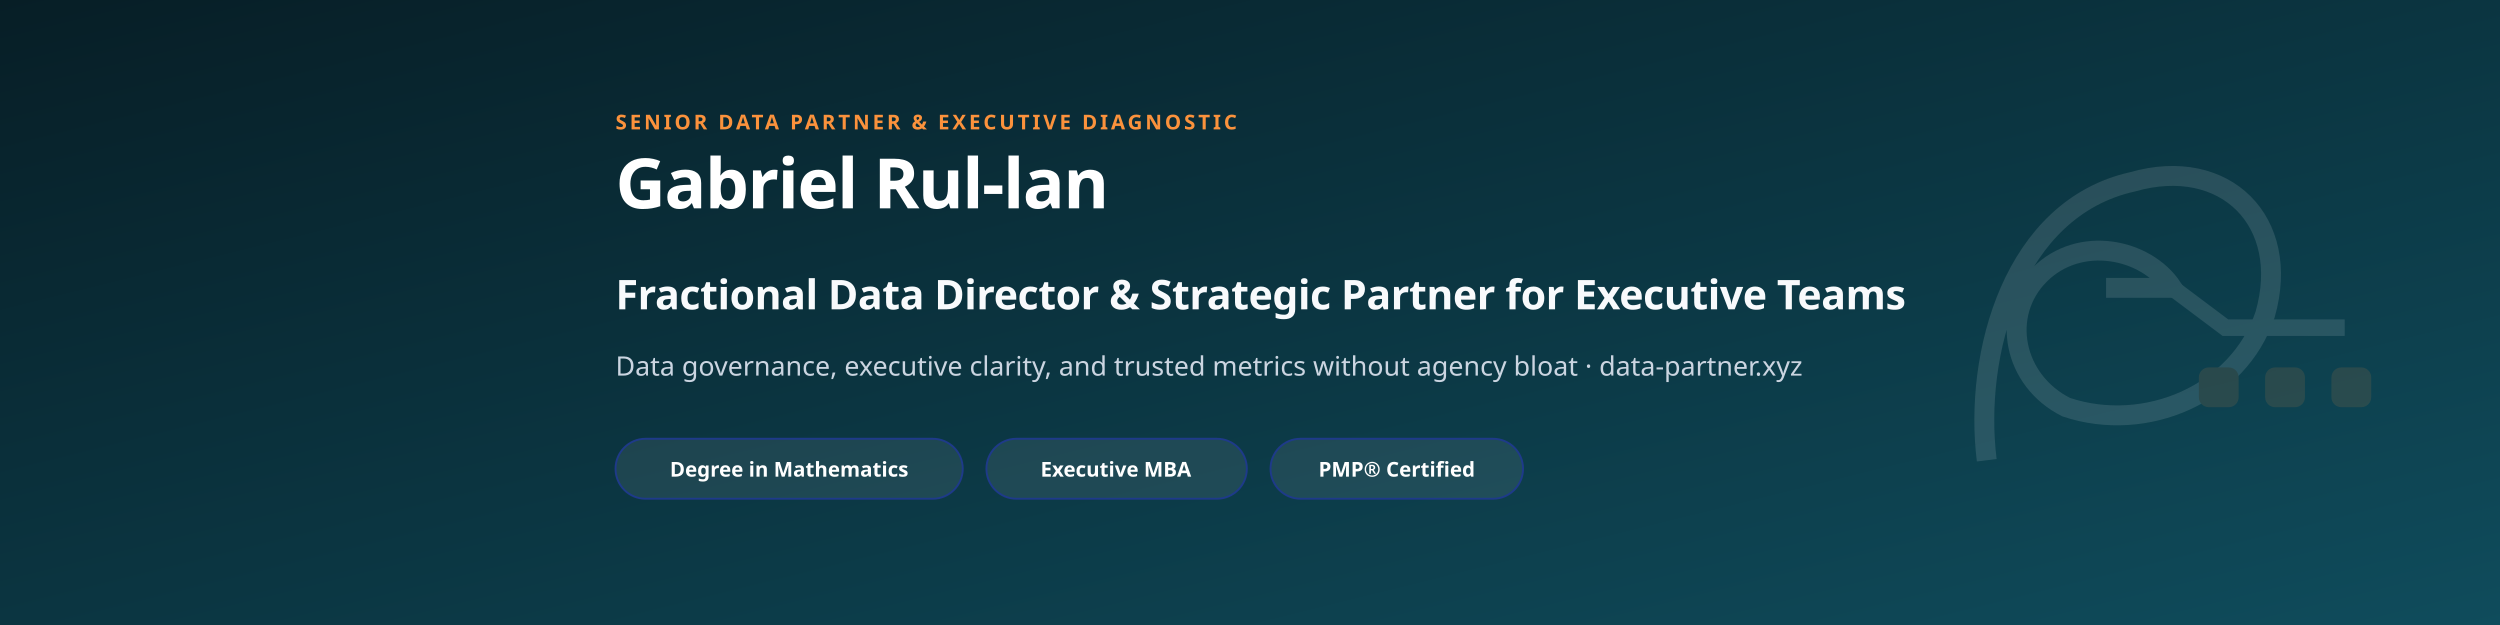
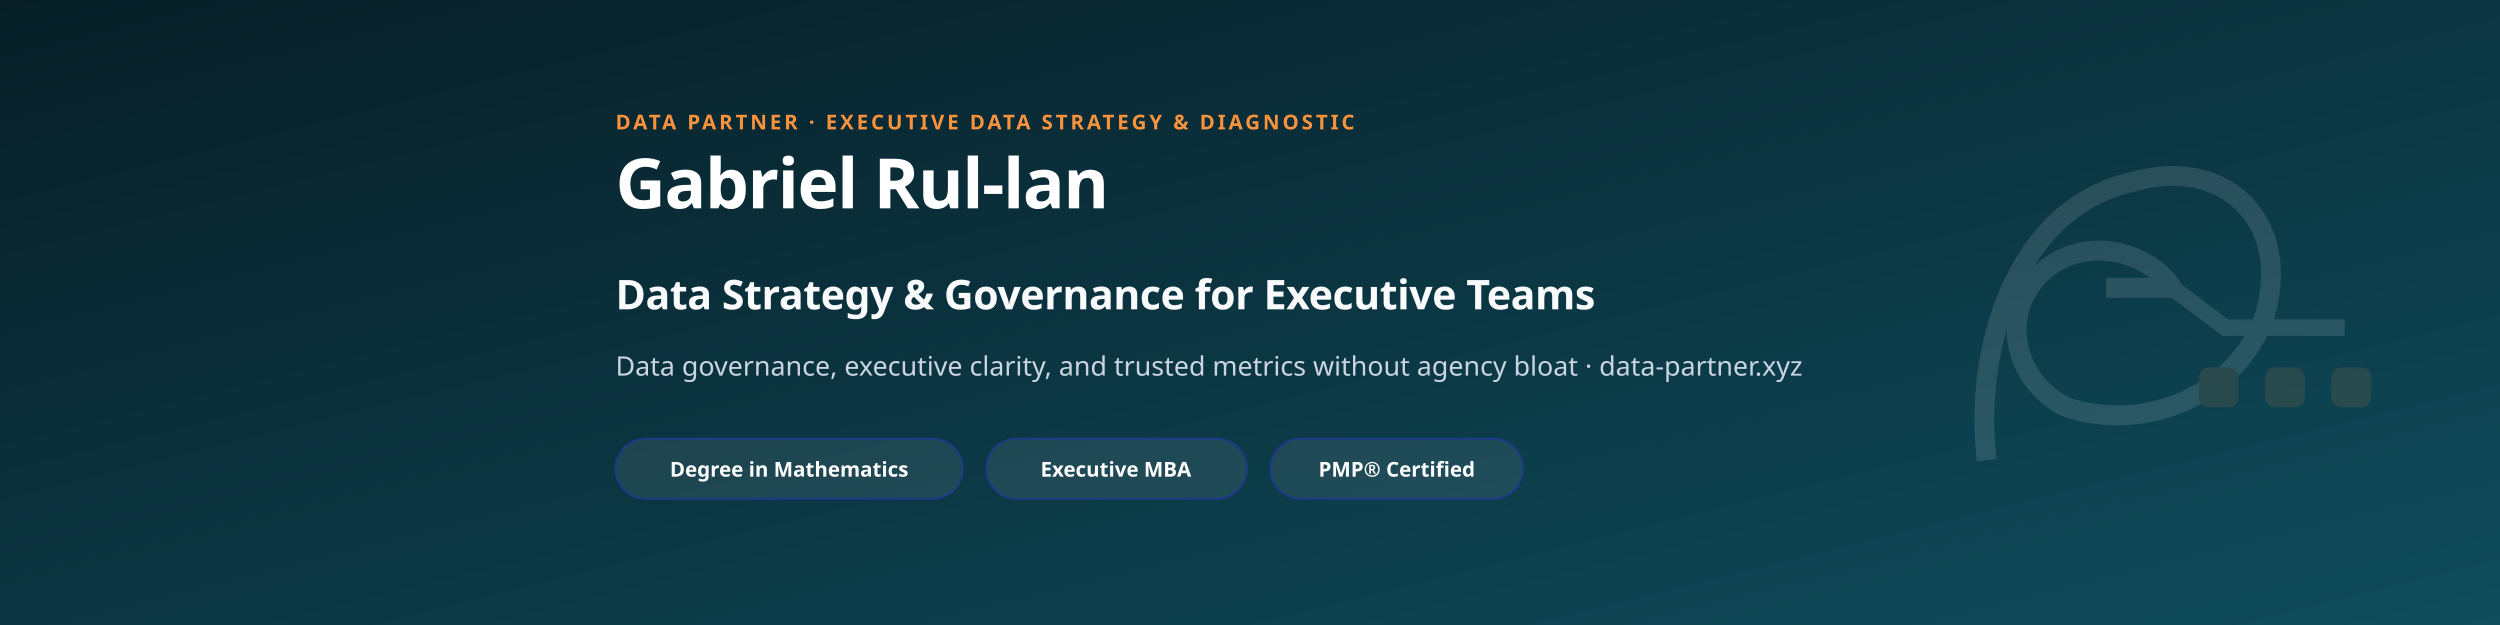
<svg xmlns="http://www.w3.org/2000/svg" width="1584" height="396" viewBox="0 0 1584 396" role="img" aria-label="Gabriel Rul-lan — LinkedIn Banner (P4)">
  <defs>
    <linearGradient id="bgGrad" x1="0%" y1="0%" x2="100%" y2="100%">
      <stop offset="0%" stop-color="#071E26" />
      <stop offset="100%" stop-color="#0F4C5C" />
    </linearGradient>
  </defs>
  <rect width="1584" height="396" fill="url(#bgGrad)" />
  <g transform="translate(1200, 48) scale(4.2)" opacity="0.12">
    <path d="M 14,58 C 12,42 18,20 36,16 C 50,12 60,22 56,36 C 52,48 38,54 26,50 C 18,46 16,36 22,30 C 28,24 38,26 42,32 L 32,32" fill="none" stroke="#FFFFFF" stroke-width="3" />
    <polyline points="42,32 50,38 68,38" fill="none" stroke="#FFFFFF" stroke-width="2.5" />
    <rect x="46" y="44" width="6" height="6" rx="1.5" fill="#FB923C" />
    <rect x="56" y="44" width="6" height="6" rx="1.5" fill="#FB923C" />
    <rect x="66" y="44" width="6" height="6" rx="1.5" fill="#FB923C" />
  </g>
  <g transform="translate(390, 0)">
-     <text x="0" y="82" font-family="'Sora', system-ui, sans-serif" font-size="13" font-weight="700" fill="#FB923C" letter-spacing="0.14em">SENIOR DATA PARTNER &amp; EXECUTIVE DIAGNOSTIC</text>
+     <text x="0" y="82" font-family="'Sora', system-ui, sans-serif" font-size="13" font-weight="700" fill="#FB923C" letter-spacing="0.14em">DATA PARTNER · EXECUTIVE DATA STRATEGY &amp; DIAGNOSTIC</text>
    <text x="0" y="132" font-family="'Sora', system-ui, sans-serif" font-size="44" font-weight="800" fill="#FFFFFF" letter-spacing="-0.02em">Gabriel Rul-lan</text>
-     <text x="0" y="196" font-family="'Sora', system-ui, sans-serif" font-size="26" font-weight="700" fill="#F8FAFC" letter-spacing="-0.01em">Fractional Data Director &amp; Strategic Partner for Executive Teams</text>
+     <text x="0" y="196" font-family="'Sora', system-ui, sans-serif" font-size="26" font-weight="700" fill="#F8FAFC" letter-spacing="-0.01em">Data Strategy &amp; Governance for Executive Teams</text>
    <text x="0" y="238" font-family="'Sora', system-ui, sans-serif" font-size="17" font-weight="500" fill="#CBD5E1">Data governance, executive clarity, and trusted metrics without agency bloat · data-partner.xyz</text>
    <g transform="translate(0, 278)">
      <rect x="0" y="0" width="220" height="38" rx="19" fill="rgba(255,255,255,0.08)" stroke="#1E3A8A" stroke-width="1.2" />
      <text x="110" y="24" font-family="'Sora', system-ui, sans-serif" font-size="13" font-weight="600" text-anchor="middle" fill="#FFFFFF">Degree in Mathematics</text>
      <rect x="235" y="0" width="165" height="38" rx="19" fill="rgba(255,255,255,0.08)" stroke="#1E3A8A" stroke-width="1.2" />
      <text x="317" y="24" font-family="'Sora', system-ui, sans-serif" font-size="13" font-weight="600" text-anchor="middle" fill="#FFFFFF">Executive MBA</text>
      <rect x="415" y="0" width="160" height="38" rx="19" fill="rgba(255,255,255,0.08)" stroke="#1E3A8A" stroke-width="1.2" />
      <text x="495" y="24" font-family="'Sora', system-ui, sans-serif" font-size="13" font-weight="600" text-anchor="middle" fill="#FFFFFF">PMP® Certified</text>
    </g>
  </g>
</svg>
